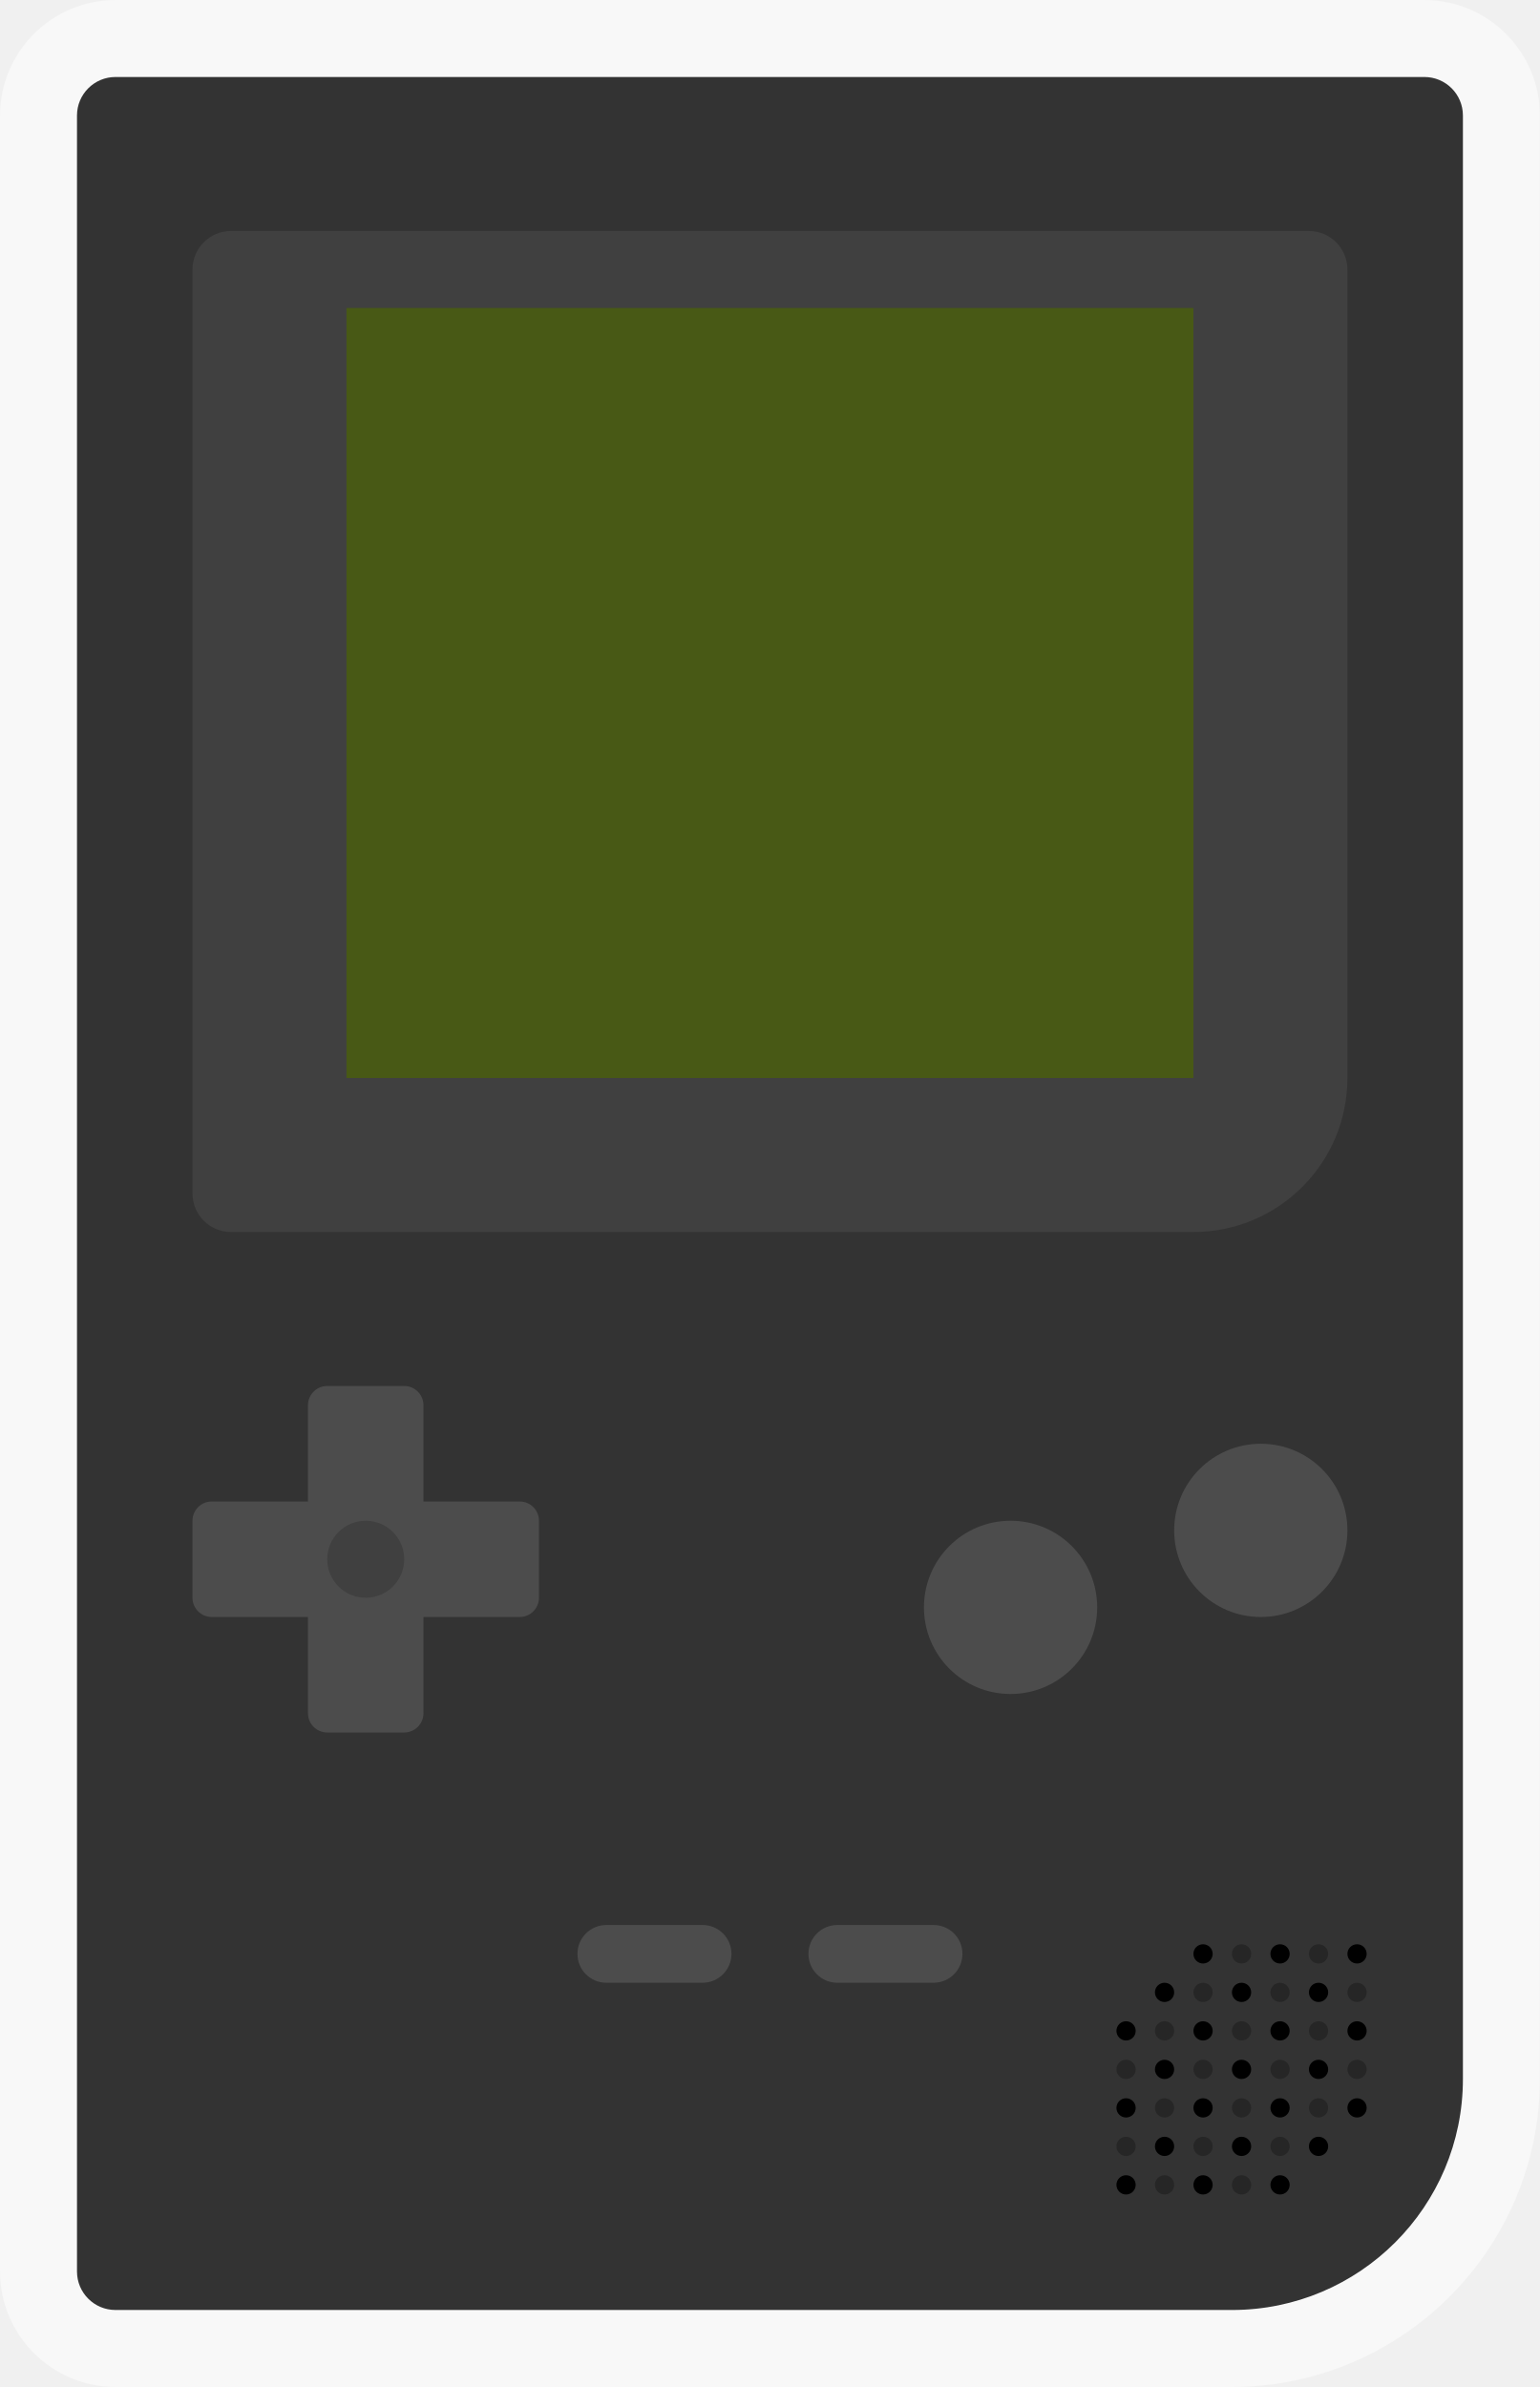
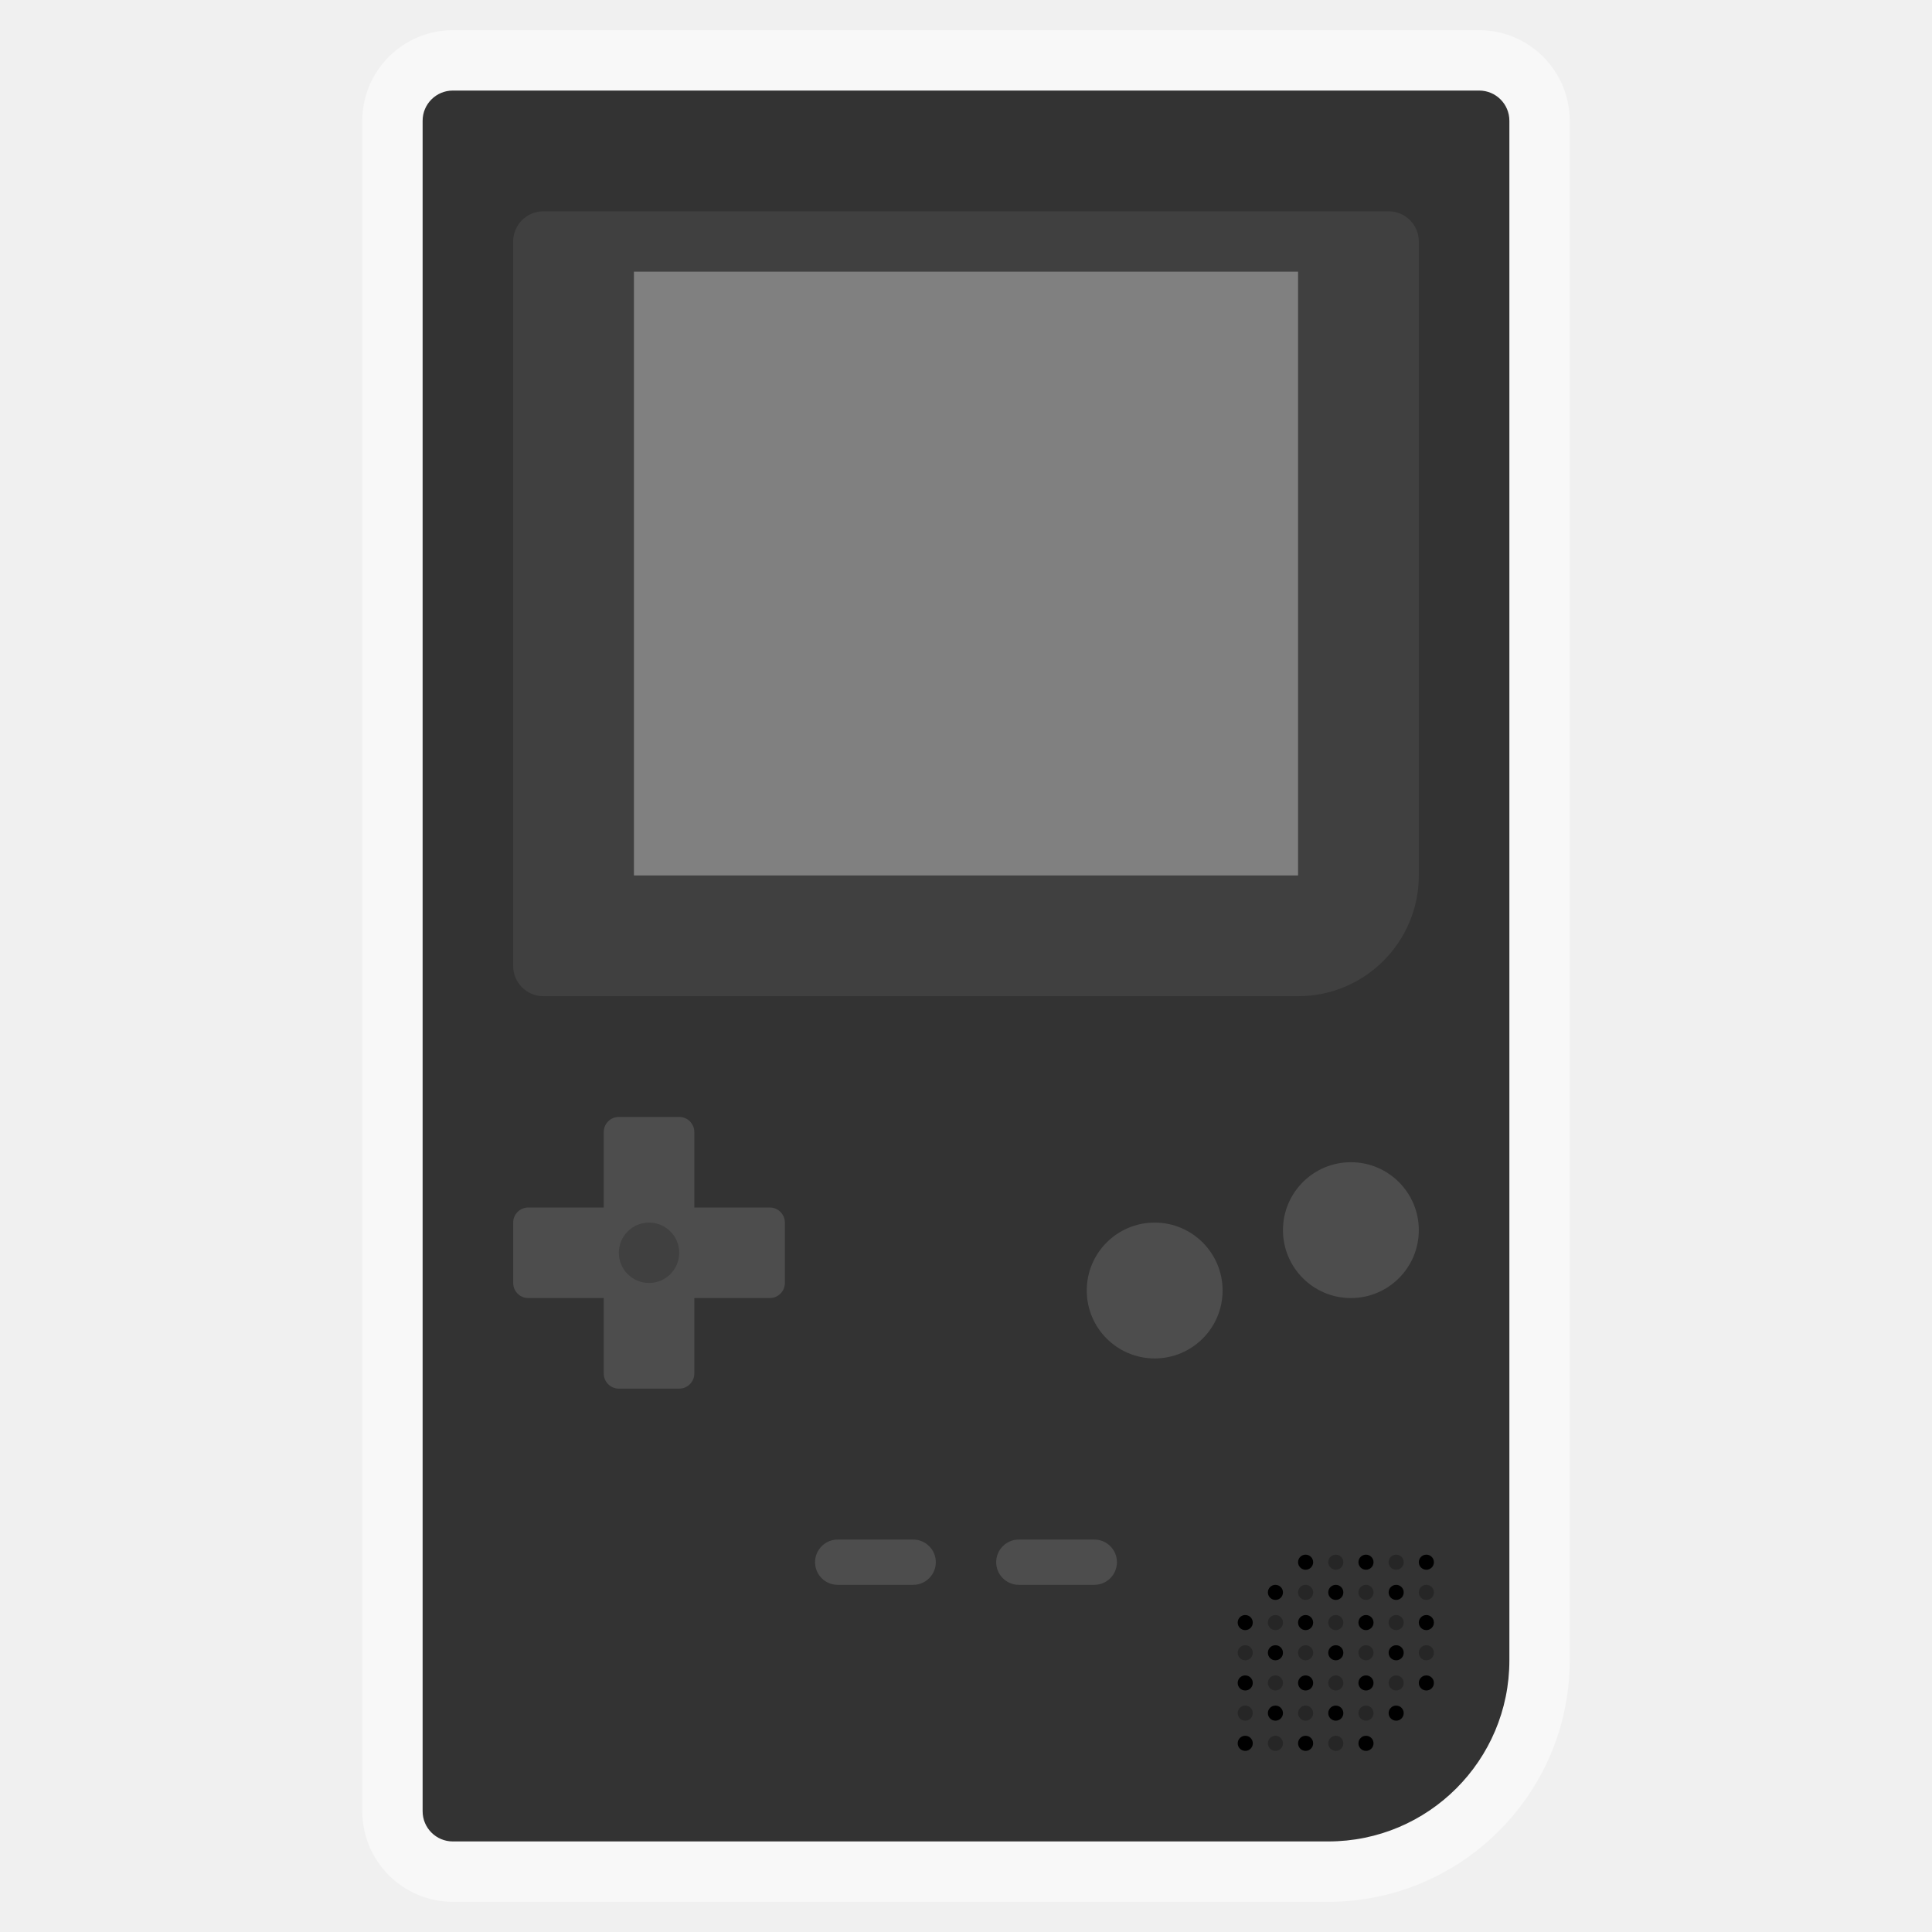
- <svg xmlns="http://www.w3.org/2000/svg" viewBox="0 0 213.333 330.667" height="330.667" width="213.333" xml:space="preserve" id="svg2" version="1.1">
-   <defs id="defs6">
-     <clipPath id="clipPath18" clipPathUnits="userSpaceOnUse">
-       <path id="path16" d="M 0,256 H 256 V 0 H 0 Z" />
-     </clipPath>
-     <clipPath id="clipPath26" clipPathUnits="userSpaceOnUse">
-       <path id="path24" d="M 48,252 H 208 V 4 H 48 Z" />
-     </clipPath>
-   </defs>
-   <g transform="matrix(1.333333,0,0,-1.333333,-64,336)" id="g10">
-     <g id="g12">
-       <g clip-path="url(#clipPath18)" id="g14">
-         <g id="g20">
-           <g id="g22" />
-           <g id="g34">
-             <g style="opacity:0.5" id="g32" clip-path="url(#clipPath26)">
-               <g id="g30" transform="translate(196,252)">
-                 <path id="path28" style="fill:#ffffff;fill-opacity:1;fill-rule:nonzero;stroke:none" d="m 0,0 h -136 c -6.617,0 -12,-5.383 -12,-12 v -224 c 0,-6.617 5.383,-12 12,-12 h 116 c 17.645,0 32,14.355 32,32 V -12 C 12,-5.383 6.617,0 0,0" />
-               </g>
-             </g>
-           </g>
-         </g>
-         <g transform="translate(176,12)" id="g36">
-           <path id="path38" style="fill:#333333;fill-opacity:1;fill-rule:nonzero;stroke:none" d="m 0,0 h -116 c -2.209,0 -4,1.791 -4,4 v 224 c 0,2.209 1.791,4 4,4 H 20 c 2.209,0 4,-1.791 4,-4 V 24 C 24,10.745 13.255,0 0,0" />
-         </g>
-         <g transform="translate(172,124)" id="g40">
-           <path id="path42" style="fill:#404040;fill-opacity:1;fill-rule:nonzero;stroke:none" d="m 0,0 h -100 c -2.209,0 -4,1.791 -4,4 v 96 c 0,2.209 1.791,4 4,4 H 12 c 2.209,0 4,-1.791 4,-4 V 16 C 16,7.164 8.837,0 0,0" />
-         </g>
-         <path id="path44" style="fill:#485915;fill-opacity:1;fill-rule:nonzero;stroke:none" d="M 172,140 H 84 v 80 h 88 z" />
-         <g transform="translate(121,46)" id="g46">
-           <path id="path48" style="fill:#4c4c4c;fill-opacity:1;fill-rule:nonzero;stroke:none" d="m 0,0 h -10 c -1.657,0 -3,1.343 -3,3 0,1.657 1.343,3 3,3 H 0 C 1.657,6 3,4.657 3,3 3,1.343 1.657,0 0,0" />
-         </g>
-         <g transform="translate(145,46)" id="g50">
-           <path id="path52" style="fill:#4c4c4c;fill-opacity:1;fill-rule:nonzero;stroke:none" d="m 0,0 h -10 c -1.657,0 -3,1.343 -3,3 0,1.657 1.343,3 3,3 H 0 C 1.657,6 3,4.657 3,3 3,1.343 1.657,0 0,0" />
-         </g>
-         <g transform="translate(162,85)" id="g54">
-           <path id="path56" style="fill:#4c4c4c;fill-opacity:1;fill-rule:nonzero;stroke:none" d="m 0,0 c 0,-4.971 -4.029,-9 -9,-9 -4.971,0 -9,4.029 -9,9 0,4.971 4.029,9 9,9 4.971,0 9,-4.029 9,-9" />
-         </g>
-         <g transform="translate(188,93)" id="g58">
-           <path id="path60" style="fill:#4c4c4c;fill-opacity:1;fill-rule:nonzero;stroke:none" d="m 0,0 c 0,-4.971 -4.029,-9 -9,-9 -4.971,0 -9,4.029 -9,9 0,4.971 4.029,9 9,9 4.971,0 9,-4.029 9,-9" />
-         </g>
-         <g transform="translate(172,49)" id="g62">
-           <path id="path64" style="fill:#000000;fill-opacity:1;fill-rule:nonzero;stroke:none" d="M 0,0 C 0,-0.553 0.447,-1 1,-1 1.553,-1 2,-0.553 2,0 2,0.553 1.553,1 1,1 0.447,1 0,0.553 0,0" />
-         </g>
-         <g transform="translate(184,49)" id="g66">
-           <path id="path68" style="fill:#262626;fill-opacity:1;fill-rule:nonzero;stroke:none" d="M 0,0 C 0,-0.553 0.447,-1 1,-1 1.553,-1 2,-0.553 2,0 2,0.553 1.553,1 1,1 0.447,1 0,0.553 0,0" />
-         </g>
-         <g transform="translate(188,49)" id="g70">
-           <path id="path72" style="fill:#000000;fill-opacity:1;fill-rule:nonzero;stroke:none" d="M 0,0 C 0,-0.553 0.447,-1 1,-1 1.553,-1 2,-0.553 2,0 2,0.553 1.553,1 1,1 0.447,1 0,0.553 0,0" />
-         </g>
-         <g transform="translate(180,49)" id="g74">
-           <path id="path76" style="fill:#000000;fill-opacity:1;fill-rule:nonzero;stroke:none" d="M 0,0 C 0,-0.553 0.447,-1 1,-1 1.553,-1 2,-0.553 2,0 2,0.553 1.553,1 1,1 0.447,1 0,0.553 0,0" />
-         </g>
-         <g transform="translate(176,49)" id="g78">
-           <path id="path80" style="fill:#262626;fill-opacity:1;fill-rule:nonzero;stroke:none" d="M 0,0 C 0,-0.553 0.447,-1 1,-1 1.553,-1 2,-0.553 2,0 2,0.553 1.553,1 1,1 0.447,1 0,0.553 0,0" />
-         </g>
-         <g transform="translate(172,45)" id="g82">
-           <path id="path84" style="fill:#262626;fill-opacity:1;fill-rule:nonzero;stroke:none" d="M 0,0 C 0,-0.553 0.447,-1 1,-1 1.553,-1 2,-0.553 2,0 2,0.553 1.553,1 1,1 0.447,1 0,0.553 0,0" />
-         </g>
-         <g transform="translate(168,45)" id="g86">
-           <path id="path88" style="fill:#000000;fill-opacity:1;fill-rule:nonzero;stroke:none" d="M 0,0 C 0,-0.553 0.447,-1 1,-1 1.553,-1 2,-0.553 2,0 2,0.553 1.553,1 1,1 0.447,1 0,0.553 0,0" />
-         </g>
-         <g transform="translate(184,45)" id="g90">
-           <path id="path92" style="fill:#000000;fill-opacity:1;fill-rule:nonzero;stroke:none" d="M 0,0 C 0,-0.553 0.447,-1 1,-1 1.553,-1 2,-0.553 2,0 2,0.553 1.553,1 1,1 0.447,1 0,0.553 0,0" />
-         </g>
-         <g transform="translate(188,45)" id="g94">
-           <path id="path96" style="fill:#262626;fill-opacity:1;fill-rule:nonzero;stroke:none" d="M 0,0 C 0,-0.553 0.447,-1 1,-1 1.553,-1 2,-0.553 2,0 2,0.553 1.553,1 1,1 0.447,1 0,0.553 0,0" />
-         </g>
-         <g transform="translate(180,45)" id="g98">
-           <path id="path100" style="fill:#262626;fill-opacity:1;fill-rule:nonzero;stroke:none" d="M 0,0 C 0,-0.553 0.447,-1 1,-1 1.553,-1 2,-0.553 2,0 2,0.553 1.553,1 1,1 0.447,1 0,0.553 0,0" />
-         </g>
-         <g transform="translate(176,45)" id="g102">
-           <path id="path104" style="fill:#000000;fill-opacity:1;fill-rule:nonzero;stroke:none" d="M 0,0 C 0,-0.553 0.447,-1 1,-1 1.553,-1 2,-0.553 2,0 2,0.553 1.553,1 1,1 0.447,1 0,0.553 0,0" />
-         </g>
-         <g transform="translate(172,41)" id="g106">
-           <path id="path108" style="fill:#000000;fill-opacity:1;fill-rule:nonzero;stroke:none" d="M 0,0 C 0,-0.553 0.447,-1 1,-1 1.553,-1 2,-0.553 2,0 2,0.553 1.553,1 1,1 0.447,1 0,0.553 0,0" />
-         </g>
-         <g transform="translate(168,41)" id="g110">
-           <path id="path112" style="fill:#262626;fill-opacity:1;fill-rule:nonzero;stroke:none" d="M 0,0 C 0,-0.553 0.447,-1 1,-1 1.553,-1 2,-0.553 2,0 2,0.553 1.553,1 1,1 0.447,1 0,0.553 0,0" />
-         </g>
-         <g transform="translate(164,41)" id="g114">
-           <path id="path116" style="fill:#000000;fill-opacity:1;fill-rule:nonzero;stroke:none" d="M 0,0 C 0,-0.553 0.447,-1 1,-1 1.553,-1 2,-0.553 2,0 2,0.553 1.553,1 1,1 0.447,1 0,0.553 0,0" />
-         </g>
-         <g transform="translate(184,41)" id="g118">
-           <path id="path120" style="fill:#262626;fill-opacity:1;fill-rule:nonzero;stroke:none" d="M 0,0 C 0,-0.553 0.447,-1 1,-1 1.553,-1 2,-0.553 2,0 2,0.553 1.553,1 1,1 0.447,1 0,0.553 0,0" />
-         </g>
-         <g transform="translate(188,41)" id="g122">
-           <path id="path124" style="fill:#000000;fill-opacity:1;fill-rule:nonzero;stroke:none" d="M 0,0 C 0,-0.553 0.447,-1 1,-1 1.553,-1 2,-0.553 2,0 2,0.553 1.553,1 1,1 0.447,1 0,0.553 0,0" />
-         </g>
-         <g transform="translate(180,41)" id="g126">
-           <path id="path128" style="fill:#000000;fill-opacity:1;fill-rule:nonzero;stroke:none" d="M 0,0 C 0,-0.553 0.447,-1 1,-1 1.553,-1 2,-0.553 2,0 2,0.553 1.553,1 1,1 0.447,1 0,0.553 0,0" />
-         </g>
-         <g transform="translate(176,41)" id="g130">
-           <path id="path132" style="fill:#262626;fill-opacity:1;fill-rule:nonzero;stroke:none" d="M 0,0 C 0,-0.553 0.447,-1 1,-1 1.553,-1 2,-0.553 2,0 2,0.553 1.553,1 1,1 0.447,1 0,0.553 0,0" />
-         </g>
-         <g transform="translate(172,37)" id="g134">
-           <path id="path136" style="fill:#262626;fill-opacity:1;fill-rule:nonzero;stroke:none" d="M 0,0 C 0,-0.553 0.447,-1 1,-1 1.553,-1 2,-0.553 2,0 2,0.553 1.553,1 1,1 0.447,1 0,0.553 0,0" />
-         </g>
-         <g transform="translate(168,37)" id="g138">
-           <path id="path140" style="fill:#000000;fill-opacity:1;fill-rule:nonzero;stroke:none" d="M 0,0 C 0,-0.553 0.447,-1 1,-1 1.553,-1 2,-0.553 2,0 2,0.553 1.553,1 1,1 0.447,1 0,0.553 0,0" />
-         </g>
-         <g transform="translate(164,37)" id="g142">
-           <path id="path144" style="fill:#262626;fill-opacity:1;fill-rule:nonzero;stroke:none" d="M 0,0 C 0,-0.553 0.447,-1 1,-1 1.553,-1 2,-0.553 2,0 2,0.553 1.553,1 1,1 0.447,1 0,0.553 0,0" />
-         </g>
-         <g transform="translate(184,37)" id="g146">
-           <path id="path148" style="fill:#000000;fill-opacity:1;fill-rule:nonzero;stroke:none" d="M 0,0 C 0,-0.553 0.447,-1 1,-1 1.553,-1 2,-0.553 2,0 2,0.553 1.553,1 1,1 0.447,1 0,0.553 0,0" />
-         </g>
-         <g transform="translate(188,37)" id="g150">
-           <path id="path152" style="fill:#262626;fill-opacity:1;fill-rule:nonzero;stroke:none" d="M 0,0 C 0,-0.553 0.447,-1 1,-1 1.553,-1 2,-0.553 2,0 2,0.553 1.553,1 1,1 0.447,1 0,0.553 0,0" />
-         </g>
-         <g transform="translate(180,37)" id="g154">
-           <path id="path156" style="fill:#262626;fill-opacity:1;fill-rule:nonzero;stroke:none" d="M 0,0 C 0,-0.553 0.447,-1 1,-1 1.553,-1 2,-0.553 2,0 2,0.553 1.553,1 1,1 0.447,1 0,0.553 0,0" />
-         </g>
-         <g transform="translate(176,37)" id="g158">
-           <path id="path160" style="fill:#000000;fill-opacity:1;fill-rule:nonzero;stroke:none" d="M 0,0 C 0,-0.553 0.447,-1 1,-1 1.553,-1 2,-0.553 2,0 2,0.553 1.553,1 1,1 0.447,1 0,0.553 0,0" />
-         </g>
-         <g transform="translate(172,33)" id="g162">
-           <path id="path164" style="fill:#000000;fill-opacity:1;fill-rule:nonzero;stroke:none" d="M 0,0 C 0,-0.553 0.447,-1 1,-1 1.553,-1 2,-0.553 2,0 2,0.553 1.553,1 1,1 0.447,1 0,0.553 0,0" />
-         </g>
-         <g transform="translate(168,33)" id="g166">
-           <path id="path168" style="fill:#262626;fill-opacity:1;fill-rule:nonzero;stroke:none" d="M 0,0 C 0,-0.553 0.447,-1 1,-1 1.553,-1 2,-0.553 2,0 2,0.553 1.553,1 1,1 0.447,1 0,0.553 0,0" />
-         </g>
-         <g transform="translate(164,33)" id="g170">
-           <path id="path172" style="fill:#000000;fill-opacity:1;fill-rule:nonzero;stroke:none" d="M 0,0 C 0,-0.553 0.447,-1 1,-1 1.553,-1 2,-0.553 2,0 2,0.553 1.553,1 1,1 0.447,1 0,0.553 0,0" />
-         </g>
-         <g transform="translate(184,33)" id="g174">
-           <path id="path176" style="fill:#262626;fill-opacity:1;fill-rule:nonzero;stroke:none" d="M 0,0 C 0,-0.553 0.447,-1 1,-1 1.553,-1 2,-0.553 2,0 2,0.553 1.553,1 1,1 0.447,1 0,0.553 0,0" />
-         </g>
-         <g transform="translate(188,33)" id="g178">
-           <path id="path180" style="fill:#000000;fill-opacity:1;fill-rule:nonzero;stroke:none" d="M 0,0 C 0,-0.553 0.447,-1 1,-1 1.553,-1 2,-0.553 2,0 2,0.553 1.553,1 1,1 0.447,1 0,0.553 0,0" />
-         </g>
-         <g transform="translate(180,33)" id="g182">
-           <path id="path184" style="fill:#000000;fill-opacity:1;fill-rule:nonzero;stroke:none" d="M 0,0 C 0,-0.553 0.447,-1 1,-1 1.553,-1 2,-0.553 2,0 2,0.553 1.553,1 1,1 0.447,1 0,0.553 0,0" />
-         </g>
-         <g transform="translate(176,33)" id="g186">
-           <path id="path188" style="fill:#262626;fill-opacity:1;fill-rule:nonzero;stroke:none" d="M 0,0 C 0,-0.553 0.447,-1 1,-1 1.553,-1 2,-0.553 2,0 2,0.553 1.553,1 1,1 0.447,1 0,0.553 0,0" />
-         </g>
-         <g transform="translate(172,29)" id="g190">
-           <path id="path192" style="fill:#262626;fill-opacity:1;fill-rule:nonzero;stroke:none" d="M 0,0 C 0,-0.553 0.447,-1 1,-1 1.553,-1 2,-0.553 2,0 2,0.553 1.553,1 1,1 0.447,1 0,0.553 0,0" />
-         </g>
-         <g transform="translate(168,29)" id="g194">
-           <path id="path196" style="fill:#000000;fill-opacity:1;fill-rule:nonzero;stroke:none" d="M 0,0 C 0,-0.553 0.447,-1 1,-1 1.553,-1 2,-0.553 2,0 2,0.553 1.553,1 1,1 0.447,1 0,0.553 0,0" />
-         </g>
-         <g transform="translate(164,29)" id="g198">
-           <path id="path200" style="fill:#262626;fill-opacity:1;fill-rule:nonzero;stroke:none" d="M 0,0 C 0,-0.553 0.447,-1 1,-1 1.553,-1 2,-0.553 2,0 2,0.553 1.553,1 1,1 0.447,1 0,0.553 0,0" />
-         </g>
-         <g transform="translate(184,29)" id="g202">
-           <path id="path204" style="fill:#000000;fill-opacity:1;fill-rule:nonzero;stroke:none" d="M 0,0 C 0,-0.553 0.447,-1 1,-1 1.553,-1 2,-0.553 2,0 2,0.553 1.553,1 1,1 0.447,1 0,0.553 0,0" />
-         </g>
-         <g transform="translate(180,29)" id="g206">
-           <path id="path208" style="fill:#262626;fill-opacity:1;fill-rule:nonzero;stroke:none" d="M 0,0 C 0,-0.553 0.447,-1 1,-1 1.553,-1 2,-0.553 2,0 2,0.553 1.553,1 1,1 0.447,1 0,0.553 0,0" />
-         </g>
-         <g transform="translate(176,29)" id="g210">
-           <path id="path212" style="fill:#000000;fill-opacity:1;fill-rule:nonzero;stroke:none" d="M 0,0 C 0,-0.553 0.447,-1 1,-1 1.553,-1 2,-0.553 2,0 2,0.553 1.553,1 1,1 0.447,1 0,0.553 0,0" />
-         </g>
-         <g transform="translate(172,25)" id="g214">
-           <path id="path216" style="fill:#000000;fill-opacity:1;fill-rule:nonzero;stroke:none" d="M 0,0 C 0,-0.553 0.447,-1 1,-1 1.553,-1 2,-0.553 2,0 2,0.553 1.553,1 1,1 0.447,1 0,0.553 0,0" />
-         </g>
-         <g transform="translate(168,25)" id="g218">
-           <path id="path220" style="fill:#262626;fill-opacity:1;fill-rule:nonzero;stroke:none" d="M 0,0 C 0,-0.553 0.447,-1 1,-1 1.553,-1 2,-0.553 2,0 2,0.553 1.553,1 1,1 0.447,1 0,0.553 0,0" />
-         </g>
-         <g transform="translate(164,25)" id="g222">
-           <path id="path224" style="fill:#000000;fill-opacity:1;fill-rule:nonzero;stroke:none" d="M 0,0 C 0,-0.553 0.447,-1 1,-1 1.553,-1 2,-0.553 2,0 2,0.553 1.553,1 1,1 0.447,1 0,0.553 0,0" />
-         </g>
-         <g transform="translate(180,25)" id="g226">
-           <path id="path228" style="fill:#000000;fill-opacity:1;fill-rule:nonzero;stroke:none" d="M 0,0 C 0,-0.553 0.447,-1 1,-1 1.553,-1 2,-0.553 2,0 2,0.553 1.553,1 1,1 0.447,1 0,0.553 0,0" />
-         </g>
-         <g transform="translate(176,25)" id="g230">
-           <path id="path232" style="fill:#262626;fill-opacity:1;fill-rule:nonzero;stroke:none" d="M 0,0 C 0,-0.553 0.447,-1 1,-1 1.553,-1 2,-0.553 2,0 2,0.553 1.553,1 1,1 0.447,1 0,0.553 0,0" />
-         </g>
-         <g transform="translate(102,96)" id="g234">
-           <path id="path236" style="fill:#4c4c4c;fill-opacity:1;fill-rule:nonzero;stroke:none" d="m 0,0 h -10 v 10 c 0,1.104 -0.896,2 -2,2 h -8 c -1.104,0 -2,-0.896 -2,-2 V 0 h -10 c -1.104,0 -2,-0.896 -2,-2 v -8 c 0,-1.104 0.896,-2 2,-2 h 10 v -10 c 0,-1.104 0.896,-2 2,-2 h 8 c 1.104,0 2,0.896 2,2 v 10 H 0 c 1.104,0 2,0.896 2,2 v 8 C 2,-0.896 1.104,0 0,0" />
-         </g>
-         <g transform="translate(90,90)" id="g238">
-           <path id="path240" style="fill:#404040;fill-opacity:1;fill-rule:nonzero;stroke:none" d="m 0,0 c 0,-2.209 -1.791,-4 -4,-4 -2.209,0 -4,1.791 -4,4 0,2.209 1.791,4 4,4 2.209,0 4,-1.791 4,-4" />
-         </g>
-       </g>
-     </g>
-   </g>
+ <svg xmlns="http://www.w3.org/2000/svg" version="1.1" id="Layer_1" x="0px" y="0px" viewBox="0 0 256 256" style="enable-background:new 0 0 256 256;" xml:space="preserve">
+   <path style="opacity:0.5;fill:#FFFFFF;" d="M196,4H60c-6.617,0-12,5.383-12,12v224c0,6.617,5.383,12,12,12h116  c17.645,0,32-14.355,32-32V16C208,9.383,202.617,4,196,4L196,4z" />
+   <path style="fill:#333333;" d="M176,244H60c-2.209,0-4-1.791-4-4V16c0-2.209,1.791-4,4-4h136c2.209,0,4,1.791,4,4v204  C200,233.255,189.255,244,176,244z" />
+   <path style="fill:#404040;" d="M172,132H72c-2.209,0-4-1.791-4-4V32c0-2.209,1.791-4,4-4h112c2.209,0,4,1.791,4,4v84  C188,124.837,180.837,132,172,132z" />
+   <rect x="84" y="36" style="fill:#808080;" width="88" height="80" />
+   <path style="fill:#4D4D4D;" d="M121,210h-10c-1.657,0-3-1.343-3-3l0,0c0-1.657,1.343-3,3-3h10c1.657,0,3,1.343,3,3l0,0  C124,208.657,122.657,210,121,210z" />
+   <path style="fill:#4D4D4D;" d="M145,210h-10c-1.657,0-3-1.343-3-3l0,0c0-1.657,1.343-3,3-3h10c1.657,0,3,1.343,3,3l0,0  C148,208.657,146.657,210,145,210z" />
+   <circle style="fill:#4D4D4D;" cx="153" cy="171" r="9" />
+   <circle style="fill:#4D4D4D;" cx="179" cy="163" r="9" />
+   <circle cx="173" cy="207" r="1" />
+   <circle style="fill:#262626;" cx="185" cy="207" r="1" />
+   <circle cx="189" cy="207" r="1" />
+   <circle cx="181" cy="207" r="1" />
+   <circle style="fill:#262626;" cx="177" cy="207" r="1" />
+   <circle style="fill:#262626;" cx="173" cy="211" r="1" />
+   <circle cx="169" cy="211" r="1" />
+   <circle cx="185" cy="211" r="1" />
+   <circle style="fill:#262626;" cx="189" cy="211" r="1" />
+   <circle style="fill:#262626;" cx="181" cy="211" r="1" />
+   <circle cx="177" cy="211" r="1" />
+   <circle cx="173" cy="215" r="1" />
+   <circle style="fill:#262626;" cx="169" cy="215" r="1" />
+   <circle cx="165" cy="215" r="1" />
+   <circle style="fill:#262626;" cx="185" cy="215" r="1" />
+   <circle cx="189" cy="215" r="1" />
+   <circle cx="181" cy="215" r="1" />
+   <circle style="fill:#262626;" cx="177" cy="215" r="1" />
+   <circle style="fill:#262626;" cx="173" cy="219" r="1" />
+   <circle cx="169" cy="219" r="1" />
+   <circle style="fill:#262626;" cx="165" cy="219" r="1" />
+   <circle cx="185" cy="219" r="1" />
+   <circle style="fill:#262626;" cx="189" cy="219" r="1" />
+   <circle style="fill:#262626;" cx="181" cy="219" r="1" />
+   <circle cx="177" cy="219" r="1" />
+   <circle cx="173" cy="223" r="1" />
+   <circle style="fill:#262626;" cx="169" cy="223" r="1" />
+   <circle cx="165" cy="223" r="1" />
+   <circle style="fill:#262626;" cx="185" cy="223" r="1" />
+   <circle cx="189" cy="223" r="1" />
+   <circle cx="181" cy="223" r="1" />
+   <circle style="fill:#262626;" cx="177" cy="223" r="1" />
+   <circle style="fill:#262626;" cx="173" cy="227" r="1" />
+   <circle cx="169" cy="227" r="1" />
+   <circle style="fill:#262626;" cx="165" cy="227" r="1" />
+   <circle cx="185" cy="227" r="1" />
+   <circle style="fill:#262626;" cx="181" cy="227" r="1" />
+   <circle cx="177" cy="227" r="1" />
+   <circle cx="173" cy="231" r="1" />
+   <circle style="fill:#262626;" cx="169" cy="231" r="1" />
+   <circle cx="165" cy="231" r="1" />
+   <circle cx="181" cy="231" r="1" />
+   <circle style="fill:#262626;" cx="177" cy="231" r="1" />
+   <path style="fill:#4D4D4D;" d="M102,160H92v-10c0-1.105-0.895-2-2-2h-8c-1.105,0-2,0.895-2,2v10H70c-1.105,0-2,0.895-2,2v8  c0,1.105,0.895,2,2,2h10v10c0,1.105,0.895,2,2,2h8c1.105,0,2-0.895,2-2v-10h10c1.105,0,2-0.895,2-2v-8  C104,160.895,103.105,160,102,160z" />
+   <circle style="fill:#404040;" cx="86" cy="166" r="4" />
</svg>
